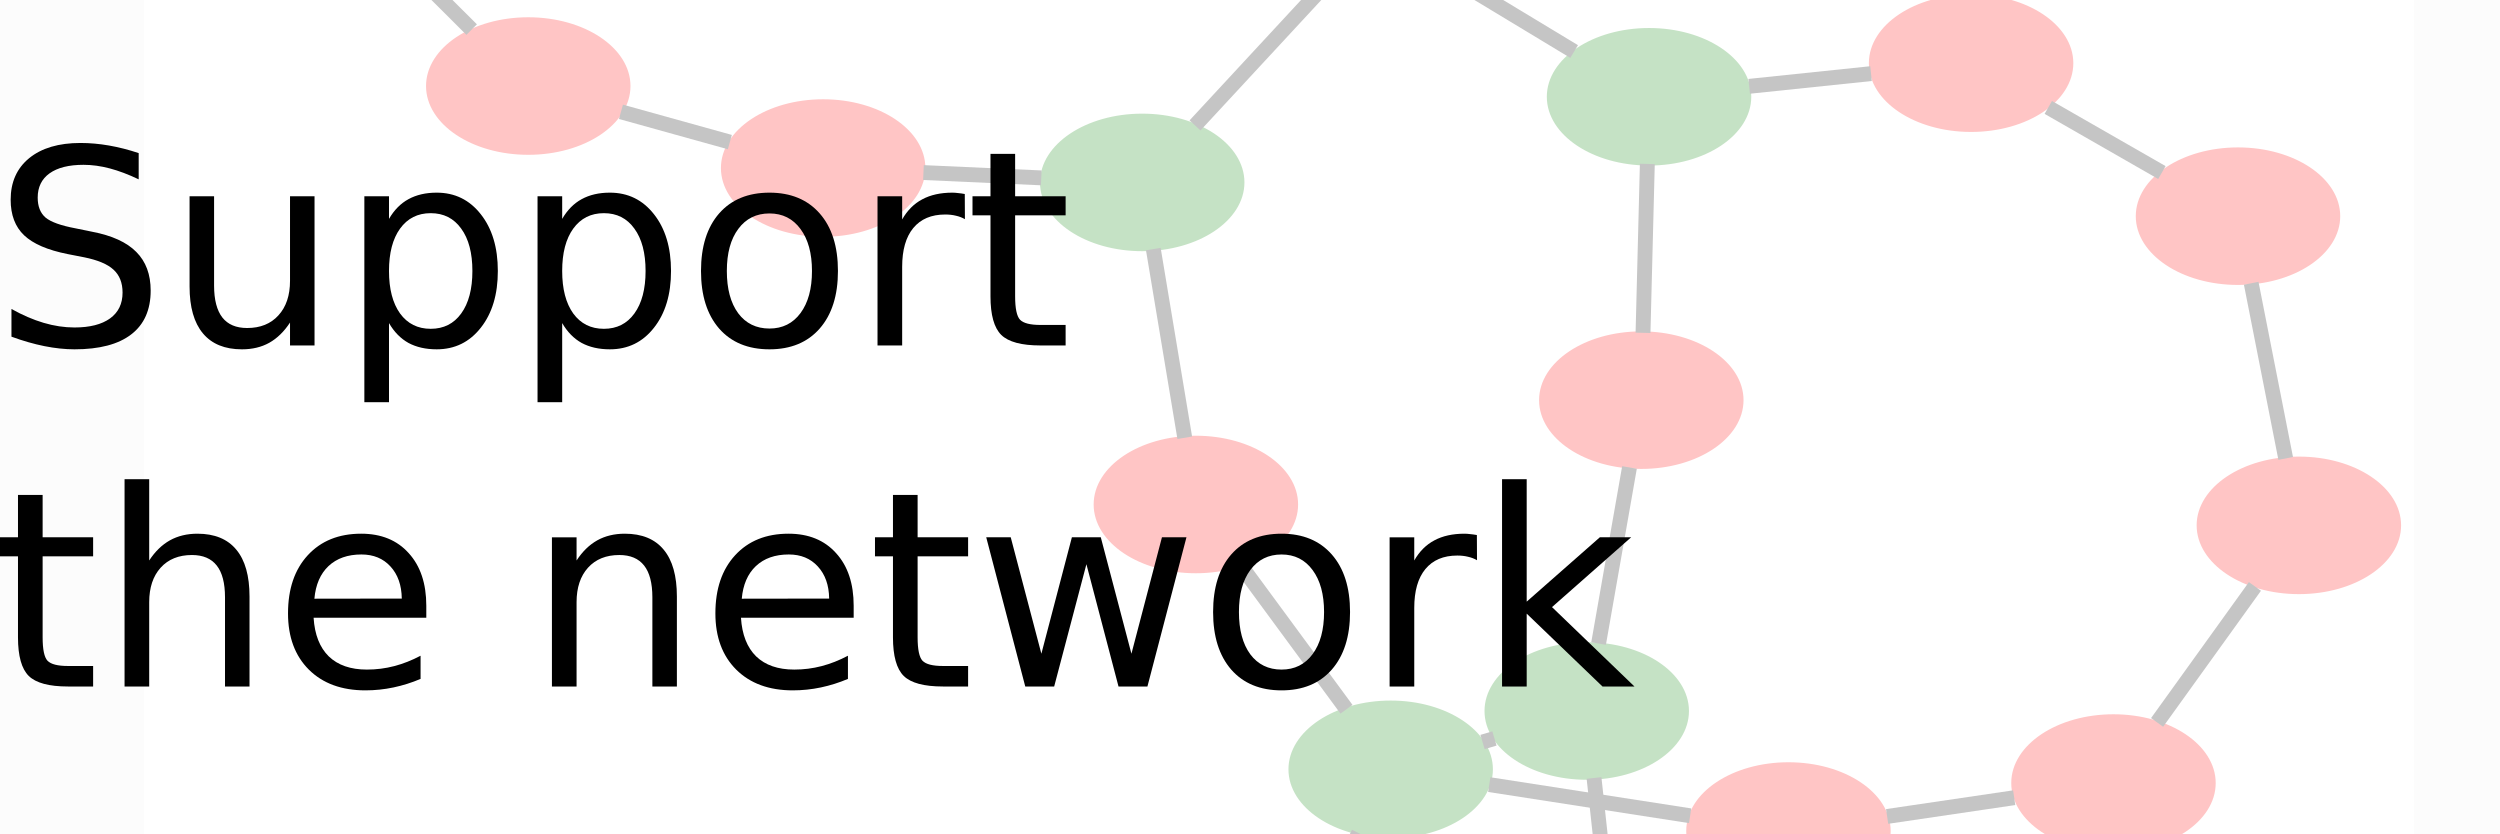
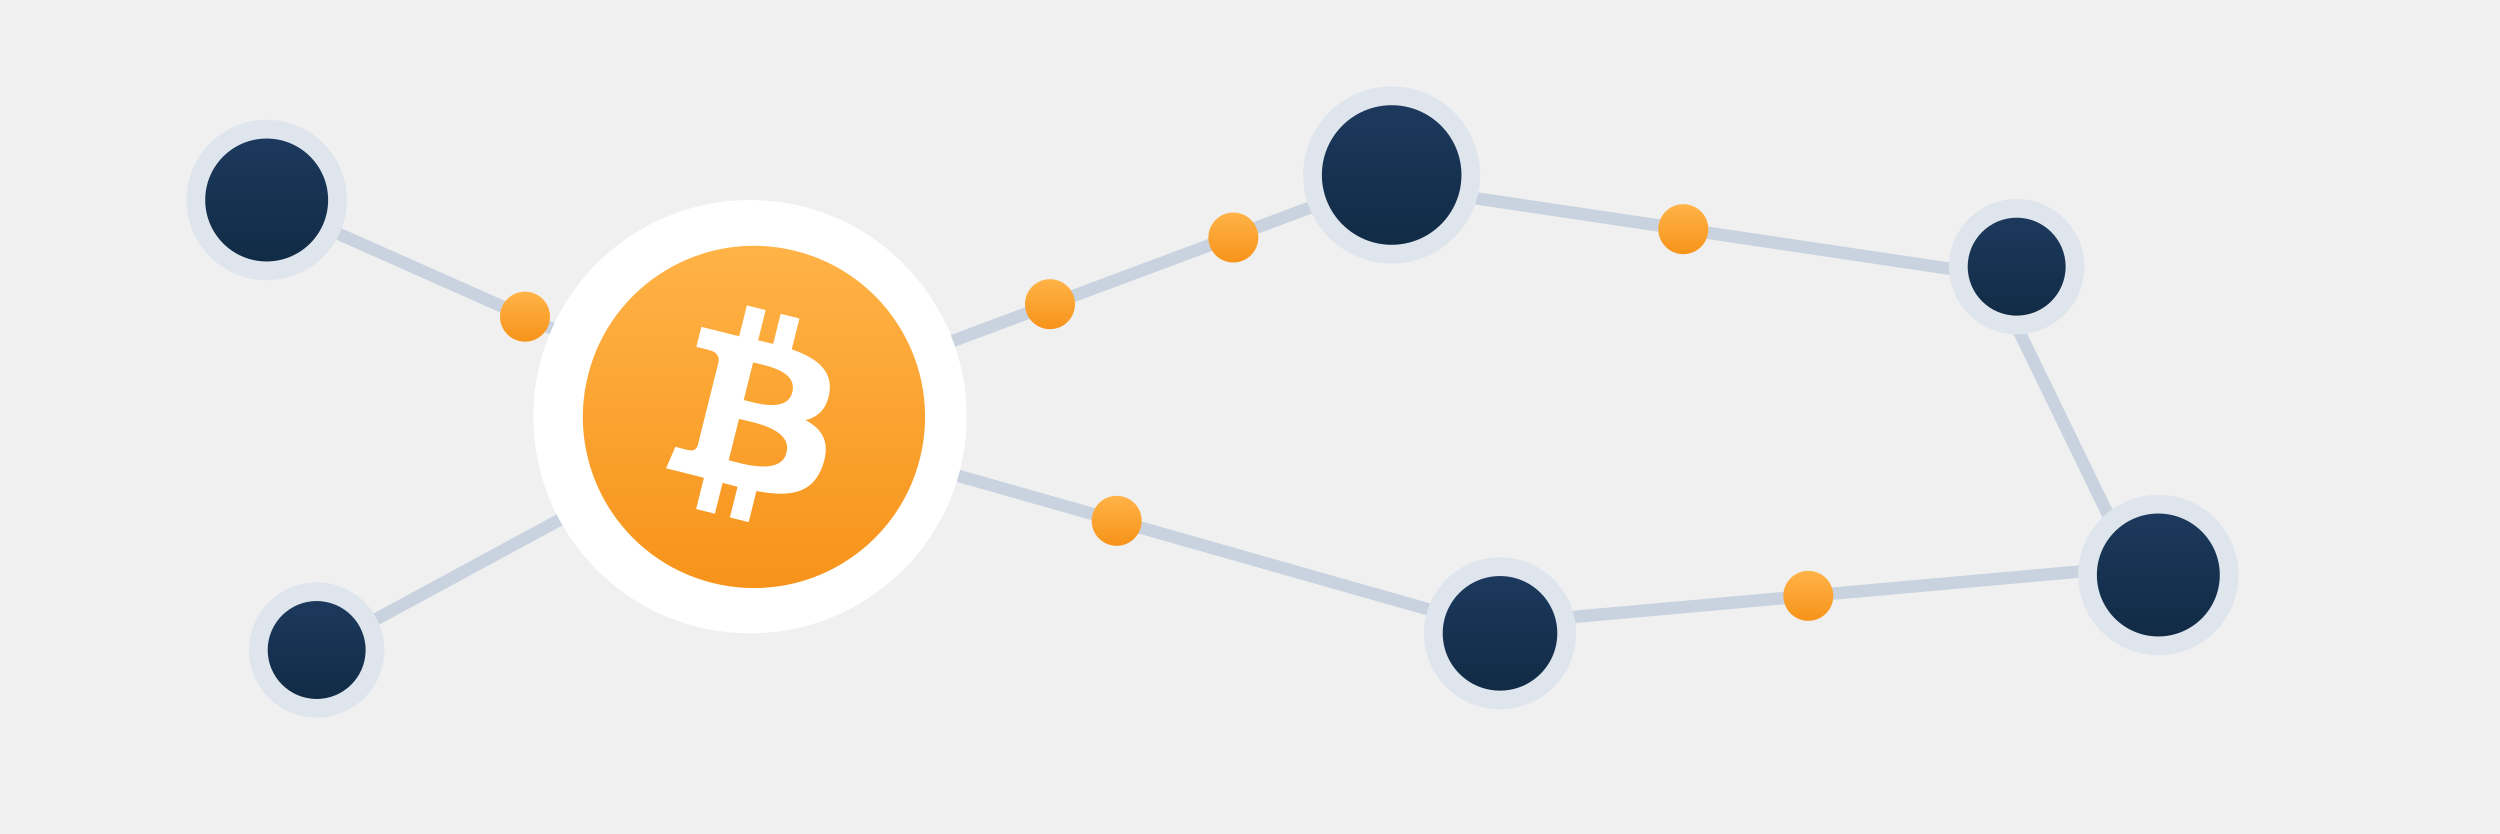
- <svg xmlns="http://www.w3.org/2000/svg" xmlns:ns1="http://www.openswatchbook.org/uri/2009/osb" width="600" height="200" id="svg2" version="1.1">
-   <defs id="defs4">
-     <marker orient="auto" refY="0" refX="0" id="Arrow1Mend" style="overflow:visible">
-       <path id="path5630" d="M 0,0 5,-5 -12.5,0 5,5 0,0 z" style="fill-rule:evenodd;stroke:#000000;stroke-width:1pt" transform="matrix(-0.4,0,0,-0.4,-4,0)" />
-     </marker>
-     <marker orient="auto" refY="0" refX="0" id="Arrow2Mend" style="overflow:visible">
-       <path id="path5648" style="fill-rule:evenodd;stroke-width:0.625;stroke-linejoin:round" d="M 8.719,4.034 -2.207,0.016 8.719,-4.002 c -1.745,2.372 -1.735,5.617 -6e-7,8.035 z" transform="scale(-0.6,-0.6)" />
-     </marker>
-     <linearGradient id="linearGradient5582" ns1:paint="solid">
-       <stop style="stop-color:#ffffff;stop-opacity:1;" offset="0" id="stop5584" />
+ <svg xmlns="http://www.w3.org/2000/svg" width="600" height="200" viewBox="0 0 600 200" role="img" aria-labelledby="t">
+   <defs>
+     <linearGradient id="org" x1="0" y1="0" x2="0" y2="1">
+       <stop offset="0" stop-color="#ffb347" />
+       <stop offset="1" stop-color="#f7931a" />
    </linearGradient>
-     <filter x="0" y="0" width="1" height="1" color-interpolation-filters="sRGB" id="filter6607">
-       <feColorMatrix type="saturate" values="1" result="fbSourceGraphic" id="feColorMatrix6609" />
-       <feColorMatrix in="fbSourceGraphic" values="-1 0 0 0 1 0 -1 0 0 1 0 0 -1 0 1 0 0 0 1 0 " id="feColorMatrix6611" />
-     </filter>
+     <linearGradient id="navy" x1="0" y1="0" x2="0" y2="1">
+       <stop offset="0" stop-color="#1d3a5f" />
+       <stop offset="1" stop-color="#102a43" />
+     </linearGradient>
  </defs>
-   <g id="layer1" transform="translate(0,-852.3622)">
-     <g id="graph0" class="graph" transform="matrix(0.8921178,0,0,0.8921178,317.4493,909.1023)">
-       <polygon style="fill:#ffffff;stroke:none" points="-317.179,300.279 -317.179,300.279 -317.179,-277.07 293.61,-277.07 293.61,300.279 " id="polygon9218" />
-       <g id="node1" class="node">
-         <ellipse style="fill:#008000;stroke:#008000" cx="71.031" cy="127.674" rx="27" ry="18" id="ellipse9223" d="m 98.031,127.674 c 0,9.941 -12.088,18 -27,18 -14.912,0 -27,-8.059 -27,-18 0,-9.941 12.088,-18 27,-18 14.912,0 27,8.059 27,18 z" />
+   <g stroke="#c9d3e0" stroke-width="3" fill="none">
+     <line x1="180" y1="100" x2="72" y2="52" />
+     <line x1="180" y1="100" x2="84" y2="152" />
+     <line x1="180" y1="100" x2="330" y2="44" />
+     <line x1="180" y1="100" x2="356" y2="150" />
+     <line x1="330" y1="44" x2="478" y2="66" />
+     <line x1="356" y1="150" x2="512" y2="136" />
+     <line x1="478" y1="66" x2="512" y2="136" />
+   </g>
+   <g fill="url(#org)">
+     <circle cx="126" cy="76" r="6" />
+     <circle cx="252" cy="73" r="6" />
+     <circle cx="296" cy="57" r="6" />
+     <circle cx="268" cy="125" r="6" />
+     <circle cx="404" cy="55" r="6" />
+     <circle cx="434" cy="143" r="6" />
+   </g>
+   <g fill="url(#navy)" stroke="#dfe5ec" stroke-width="4.5">
+     <circle cx="64" cy="48" r="17" />
+     <circle cx="76" cy="156" r="14" />
+     <circle cx="334" cy="42" r="19" />
+     <circle cx="360" cy="152" r="16" />
+     <circle cx="484" cy="64" r="14" />
+     <circle cx="518" cy="138" r="17" />
+   </g>
+   <circle cx="180" cy="100" r="52" fill="#ffffff" />
+   <g transform="translate(138,58) scale(2.1)">
+     <g transform="translate(-289.6074,-341.5054)">
+       <g transform="matrix(0.6112922,0,0,0.6112922,170.8035,315.5373)">
+         <path d="m258.845 82.989c-4.274 17.143-21.637 27.576-38.782 23.301-17.138-4.274-27.571-21.638-23.295-38.78 4.272-17.145 21.635-27.579 38.775-23.305 17.144 4.274 27.576 21.64 23.302 38.784z" fill="url(#org)" />
+         <path d="m241.91 70.689c0.637-4.258-2.605-6.547-7.038-8.074l1.438-5.768-3.511-0.875-1.4 5.616c-0.923-0.23-1.871-0.447-2.813-0.662l1.41-5.653-3.509-0.875-1.439 5.766c-0.764-0.174-1.514-0.346-2.242-0.527l0.004-0.018-4.842-1.209-0.934 3.75c0 0 2.605 0.597 2.55 0.634 1.422 0.355 1.679 1.296 1.636 2.042l-1.638 6.571c0.098 0.025 0.225 0.061 0.365 0.117-0.117-0.029-0.242-0.061-0.371-0.092l-2.296 9.205c-0.174 0.432-0.615 1.08-1.609 0.834 0.035 0.051-2.552-0.637-2.552-0.637l-1.743 4.019 4.569 1.139c0.85 0.213 1.683 0.436 2.503 0.646l-1.453 5.834 3.507 0.875 1.439-5.772c0.958 0.26 1.888 0.5 2.798 0.726l-1.434 5.745 3.511 0.875 1.453-5.823c5.987 1.133 10.489 0.676 12.384-4.739 1.527-4.36-0.076-6.875-3.226-8.515 2.294-0.529 4.022-2.038 4.483-5.155zm-8.022 11.249c-1.085 4.36-8.426 2.003-10.806 1.412l1.928-7.729c2.38 0.594 10.012 1.77 8.878 6.317zm1.086-11.312c-0.99 3.966-7.1 1.951-9.082 1.457l1.748-7.01c1.982 0.494 8.365 1.416 7.334 5.553z" fill="#ffffff" />
      </g>
-       <g id="node5" class="node">
-         <ellipse style="fill:#008000;stroke:#008000" cx="18.286" cy="143.363" rx="27" ry="18" id="ellipse9228" d="m 45.286,143.363 c 0,9.941 -12.088,18 -27,18 -14.912,0 -27,-8.059 -27,-18 0,-9.941 12.088,-18 27,-18 14.912,0 27,8.059 27,18 z" />
-       </g>
-       <g id="edge26" class="edge">
-         <path style="fill:none;stroke:#000000;stroke-width:4" d="m 46.203,135.059 c -1.069,0.318 -2.141,0.637 -3.209,0.955" id="path9233" />
-       </g>
-       <g id="node10" class="node">
-         <ellipse style="fill:#ff0000;stroke:#ff0000" cx="85.71" cy="44.049" rx="27" ry="18" id="ellipse9238" d="m 112.71,44.049 c 0,9.941 -12.088,18 -27,18 -14.912,0 -27,-8.059 -27,-18 0,-9.941 12.088,-18 27,-18 14.912,0 27,8.059 27,18 z" />
-       </g>
-       <g id="edge5" class="edge">
-         <path style="fill:none;stroke:#000000;stroke-width:4" d="M 74.216,109.528 C 76.678,95.502 80.071,76.177 82.531,62.159" id="path9243" />
-       </g>
-       <g id="node2" class="node">
-         <ellipse style="fill:#008000;stroke:#008000" cx="87.792" cy="-37.566" rx="27" ry="18" id="ellipse9248" d="m 114.792,-37.566 c 0,9.941 -12.088,18 -27,18 -14.912,0 -27,-8.059 -27,-18 0,-9.941 12.088,-18 27,-18 14.912,0 27,8.059 27,18 z" />
-       </g>
-       <g id="node6" class="node">
-         <ellipse style="fill:#008000;stroke:#008000" cx="14.042" cy="-82.111" rx="27" ry="18" id="ellipse9253" d="m 41.042,-82.111 c 0,9.941 -12.088,18 -27,18 -14.912,0 -27,-8.059 -27,-18 0,-9.941 12.088,-18 27,-18 14.912,0 27,8.059 27,18 z" />
-       </g>
-       <g id="edge27" class="edge">
-         <path style="fill:none;stroke:#000000;stroke-width:4" d="M 67.639,-49.738 C 57.233,-56.023 44.572,-63.67 34.17,-69.954" id="path9258" />
-       </g>
-       <g id="node11" class="node">
-         <ellipse style="fill:#ff0000;stroke:#ff0000" cx="174.431" cy="-46.606" rx="27" ry="18" id="ellipse9263" d="m 201.431,-46.606 c 0,9.941 -12.088,18 -27,18 -14.912,0 -27,-8.059 -27,-18 0,-9.941 12.088,-18 27,-18 14.912,0 27,8.059 27,18 z" />
-       </g>
-       <g id="edge7" class="edge">
-         <path style="fill:none;stroke:#000000;stroke-width:4" d="m 114.73,-40.377 c 10.431,-1.088 22.349,-2.332 32.779,-3.42" id="path9268" />
-       </g>
-       <g id="node3" class="node">
-         <ellipse style="fill:#008000;stroke:#008000" cx="-48.556" cy="-14.527" rx="27" ry="18" id="ellipse9273" d="m -21.556,-14.527 c 0,9.941 -12.088,18 -27,18 -14.912,0 -27,-8.059 -27,-18 0,-9.941 12.088,-18 27,-18 14.912,0 27,8.059 27,18 z" />
-       </g>
-       <g id="edge28" class="edge">
-         <path style="fill:none;stroke:#000000;stroke-width:4" d="m -34.352,-29.863 c 10.1,-10.905 23.626,-25.509 33.811,-36.504" id="path9278" />
-       </g>
-       <g id="node17" class="node">
-         <ellipse style="fill:#ff0000;stroke:#ff0000" cx="-134.391" cy="-18.394" rx="27" ry="18" id="ellipse9283" d="m -107.391,-18.394 c 0,9.941 -12.088,18 -27,18 -14.912,0 -27,-8.059 -27,-18 0,-9.941 12.088,-18 27,-18 14.912,0 27,8.059 27,18 z" />
-       </g>
-       <g id="edge15" class="edge">
-         <path style="fill:none;stroke:#000000;stroke-width:4" d="m -75.715,-15.75 c -10.118,-0.456 -21.592,-0.973 -31.694,-1.428" id="path9288" />
-       </g>
-       <g id="node4" class="node">
-         <ellipse style="fill:#008000;stroke:#008000" cx="-19.851" cy="219.259" rx="27" ry="18" id="ellipse9293" d="m 7.149,219.259 c 0,9.941 -12.088,18 -27,18 -14.912,0 -27,-8.059 -27,-18 0,-9.941 12.088,-18 27,-18 14.912,0 27,8.059 27,18 z" />
-       </g>
-       <g id="edge29" class="edge">
-         <path style="fill:none;stroke:#000000;stroke-width:4" d="M -11.197,202.037 C -4.956,189.616 3.433,172.922 9.666,160.517" id="path9298" />
-       </g>
-       <g id="node8" class="node">
-         <ellipse style="fill:#ff0000;stroke:#ff0000" cx="31.993" cy="278.279" rx="27" ry="18" id="ellipse9303" d="m 58.993,278.279 c 0,9.941 -12.088,18 -27,18 -14.912,0 -27,-8.059 -27,-18 0,-9.941 12.088,-18 27,-18 14.912,0 27,8.059 27,18 z" />
-       </g>
-       <g id="edge2" class="edge">
-         <path style="fill:none;stroke:#000000;stroke-width:4" d="m -5.957,235.075 c 7.438,8.468 16.575,18.869 24.019,27.344" id="path9308" />
-       </g>
-       <g id="node16" class="node">
-         <ellipse style="fill:#ff0000;stroke:#ff0000" cx="-34.12" cy="72.117" rx="27" ry="18" id="ellipse9313" d="m -7.12,72.117 c 0,9.941 -12.088,18 -27,18 -14.912,0 -27,-8.059 -27,-18 0,-9.941 12.088,-18 27,-18 14.912,0 27,8.059 27,18 z" />
-       </g>
-       <g id="edge13" class="edge">
-         <path style="fill:none;stroke:#000000;stroke-width:4" d="M 6.394,127.196 C -2.062,115.7 -13.386,100.305 -21.912,88.714" id="path9318" />
-       </g>
-       <g id="node25" class="node">
-         <ellipse style="fill:#ff0000;stroke:#ff0000" cx="64.19" cy="-152.677" rx="27" ry="18" id="ellipse9323" d="m 91.19,-152.677 c 0,9.941 -12.088,18 -27,18 -14.912,0 -27,-8.059 -27,-18 0,-9.941 12.088,-18 27,-18 14.912,0 27,8.059 27,18 z" />
-       </g>
-       <g id="edge24" class="edge">
-         <path style="fill:none;stroke:#000000;stroke-width:4" d="m 25.673,-98.478 c 8.102,-11.4 18.862,-26.541 26.95,-37.921" id="path9328" />
-       </g>
-       <g id="node7" class="node">
-         <ellipse style="fill:#ff0000;stroke:#ff0000" cx="-75.23" cy="276.585" rx="27" ry="18" id="ellipse9333" d="m -48.23,276.585 c 0,9.941 -12.088,18 -27,18 -14.912,0 -27,-8.059 -27,-18 0,-9.941 12.088,-18 27,-18 14.912,0 27,8.059 27,18 z" />
-       </g>
-       <g id="edge1" class="edge">
-         <path style="fill:none;stroke:#000000;stroke-width:4" d="m -60.389,261.223 c 7.946,-8.225 17.705,-18.328 25.657,-26.559" id="path9338" />
-       </g>
-       <g id="node9" class="node">
-         <ellipse style="fill:#ff0000;stroke:#ff0000" cx="81.148" cy="220.67" rx="27" ry="18" id="ellipse9343" d="m 108.148,220.67 c 0,9.941 -12.088,18 -27,18 -14.912,0 -27,-8.059 -27,-18 0,-9.941 12.088,-18 27,-18 14.912,0 27,8.059 27,18 z" />
-       </g>
-       <g id="edge3" class="edge">
-         <path style="fill:none;stroke:#000000;stroke-width:4" d="m 45.425,262.537 c 6.936,-8.128 15.374,-18.018 22.308,-26.144" id="path9348" />
-       </g>
-       <g id="edge4" class="edge">
-         <path style="fill:none;stroke:#000000;stroke-width:4" d="M 79.149,202.297 C 77.364,185.888 74.764,161.993 72.991,145.692" id="path9353" />
-       </g>
-       <g id="edge6" class="edge">
-         <path style="fill:none;stroke:#000000;stroke-width:4" d="m 86.172,25.936 c 0.345,-13.525 0.814,-31.927 1.159,-45.439" id="path9358" />
-       </g>
-       <g id="node12" class="node">
-         <ellipse style="fill:#ff0000;stroke:#ff0000" cx="246.235" cy="-5.445" rx="27" ry="18" id="ellipse9363" d="m 273.235,-5.445 c 0,9.941 -12.088,18 -27,18 -14.912,0 -27,-8.059 -27,-18 0,-9.941 12.088,-18 27,-18 14.912,0 27,8.059 27,18 z" />
-       </g>
-       <g id="edge8" class="edge">
-         <path style="fill:none;stroke:#000000;stroke-width:4" d="m 195.199,-34.7 c 9.61,5.508 20.989,12.032 30.562,17.519" id="path9368" />
-       </g>
-       <g id="node13" class="node">
-         <ellipse style="fill:#ff0000;stroke:#ff0000" cx="262.61" cy="77.733" rx="27" ry="18" id="ellipse9373" d="m 289.61,77.733 c 0,9.941 -12.088,18 -27,18 -14.912,0 -27,-8.059 -27,-18 0,-9.941 12.088,-18 27,-18 14.912,0 27,8.059 27,18 z" />
-       </g>
-       <g id="edge9" class="edge">
-         <path style="fill:none;stroke:#000000;stroke-width:4" d="m 249.788,12.604 c 2.747,13.952 6.531,33.173 9.276,47.116" id="path9378" />
-       </g>
-       <g id="node14" class="node">
-         <ellipse style="fill:#ff0000;stroke:#ff0000" cx="212.735" cy="147.054" rx="27" ry="18" id="ellipse9383" d="m 239.735,147.054 c 0,9.941 -12.088,18 -27,18 -14.912,0 -27,-8.059 -27,-18 0,-9.941 12.088,-18 27,-18 14.912,0 27,8.059 27,18 z" />
-       </g>
-       <g id="edge10" class="edge">
-         <path style="fill:none;stroke:#000000;stroke-width:4" d="m 250.79,94.161 c -7.95,11.051 -18.387,25.557 -26.32,36.583" id="path9388" />
-       </g>
-       <g id="node15" class="node">
-         <ellipse style="fill:#ff0000;stroke:#ff0000" cx="125.297" cy="159.962" rx="27" ry="18" id="ellipse9393" d="m 152.297,159.962 c 0,9.941 -12.088,18 -27,18 -14.912,0 -27,-8.059 -27,-18 0,-9.941 12.088,-18 27,-18 14.912,0 27,8.059 27,18 z" />
-       </g>
-       <g id="edge11" class="edge">
-         <path style="fill:none;stroke:#000000;stroke-width:4" d="m 186.026,150.997 c -10.848,1.601 -23.352,3.447 -34.183,5.046" id="path9398" />
-       </g>
-       <g id="edge12" class="edge">
-         <path style="fill:none;stroke:#000000;stroke-width:4" d="M 98.845,155.859 C 82.382,153.305 61.281,150.032 44.805,147.476" id="path9403" />
-       </g>
-       <g id="edge14" class="edge">
-         <path style="fill:none;stroke:#000000;stroke-width:4" d="M -37.111,54.164 C -39.589,39.294 -43.092,18.267 -45.569,3.403" id="path9408" />
-       </g>
-       <g id="node18" class="node">
-         <ellipse style="fill:#ff0000;stroke:#ff0000" cx="-213.725" cy="-40.455" rx="27" ry="18" id="ellipse9413" d="m -186.725,-40.455 c 0,9.941 -12.088,18 -27,18 -14.912,0 -27,-8.059 -27,-18 0,-9.941 12.088,-18 27,-18 14.912,0 27,8.059 27,18 z" />
-       </g>
-       <g id="edge16" class="edge">
-         <path style="fill:none;stroke:#000000;stroke-width:4" d="m -159.492,-25.374 c -9.352,-2.6 -19.958,-5.55 -29.294,-8.146" id="path9418" />
-       </g>
-       <g id="node19" class="node">
-         <ellipse style="fill:#ff0000;stroke:#ff0000" cx="-271.691" cy="-98.255" rx="27" ry="18" id="ellipse9423" d="m -244.691,-98.255 c 0,9.941 -12.088,18 -27,18 -14.912,0 -27,-8.059 -27,-18 0,-9.941 12.088,-18 27,-18 14.912,0 27,8.059 27,18 z" />
-       </g>
-       <g id="edge17" class="edge">
-         <path style="fill:none;stroke:#000000;stroke-width:4" d="m -228.955,-55.641 c -8.453,-8.429 -18.938,-18.884 -27.407,-27.328" id="path9428" />
-       </g>
-       <g id="node20" class="node">
-         <ellipse style="fill:#ff0000;stroke:#ff0000" cx="-286.179" cy="-179.88" rx="27" ry="18" id="ellipse9433" d="m -259.179,-179.88 c 0,9.941 -12.088,18 -27,18 -14.912,0 -27,-8.059 -27,-18 0,-9.941 12.088,-18 27,-18 14.912,0 27,8.059 27,18 z" />
-       </g>
-       <g id="edge18" class="edge">
-         <path style="fill:none;stroke:#000000;stroke-width:4" d="m -274.906,-116.37 c -2.401,-13.527 -5.668,-31.931 -8.066,-45.445" id="path9438" />
-       </g>
-       <g id="node21" class="node">
-         <ellipse style="fill:#ff0000;stroke:#ff0000" cx="-235.222" cy="-245.757" rx="27" ry="18" id="ellipse9443" d="m -208.222,-245.757 c 0,9.941 -12.088,18 -27,18 -14.912,0 -27,-8.059 -27,-18 0,-9.941 12.088,-18 27,-18 14.912,0 27,8.059 27,18 z" />
-       </g>
-       <g id="edge19" class="edge">
-         <path style="fill:none;stroke:#000000;stroke-width:4" d="m -273.583,-196.164 c 7.899,-10.212 18.039,-23.321 25.91,-33.496" id="path9448" />
-       </g>
-       <g id="node22" class="node">
-         <ellipse style="fill:#ff0000;stroke:#ff0000" cx="-152.943" cy="-255.07" rx="27" ry="18" id="ellipse9453" d="m -125.943,-255.07 c 0,9.941 -12.088,18 -27,18 -14.912,0 -27,-8.059 -27,-18 0,-9.941 12.088,-18 27,-18 14.912,0 27,8.059 27,18 z" />
-       </g>
-       <g id="edge20" class="edge">
-         <path style="fill:none;stroke:#000000;stroke-width:4" d="m -208.281,-248.807 c 9.186,-1.04 19.449,-2.201 28.617,-3.239" id="path9458" />
-       </g>
-       <g id="node23" class="node">
-         <ellipse style="fill:#ff0000;stroke:#ff0000" cx="-80.385" cy="-217.749" rx="27" ry="18" id="ellipse9463" d="m -53.385,-217.749 c 0,9.941 -12.088,18 -27,18 -14.912,0 -27,-8.059 -27,-18 0,-9.941 12.088,-18 27,-18 14.912,0 27,8.059 27,18 z" />
-       </g>
-       <g id="edge21" class="edge">
-         <path style="fill:none;stroke:#000000;stroke-width:4" d="m -131.566,-244.075 c 9.364,4.817 20.331,10.457 29.706,15.28" id="path9468" />
-       </g>
-       <g id="node24" class="node">
-         <ellipse style="fill:#ff0000;stroke:#ff0000" cx="-32.275" cy="-150.7" rx="27" ry="18" id="ellipse9473" d="m -5.275,-150.7 c 0,9.941 -12.088,18 -27,18 -14.912,0 -27,-8.059 -27,-18 0,-9.941 12.088,-18 27,-18 14.912,0 27,8.059 27,18 z" />
-       </g>
-       <g id="edge22" class="edge">
-         <path style="fill:none;stroke:#000000;stroke-width:4" d="m -68.493,-201.175 c 7.457,10.393 17.031,23.735 24.462,34.092" id="path9478" />
-       </g>
-       <g id="edge23" class="edge">
-         <path style="fill:none;stroke:#000000;stroke-width:4" d="m -21.063,-134.097 c 7.282,10.784 16.735,24.782 23.996,35.535" id="path9483" />
-       </g>
-       <g id="node26" class="node">
-         <ellipse style="fill:#ff0000;stroke:#ff0000" cx="109.067" cy="-221.553" rx="27" ry="18" id="ellipse9488" d="m 136.067,-221.553 c 0,9.941 -12.088,18 -27,18 -14.912,0 -27,-8.059 -27,-18 0,-9.941 12.088,-18 27,-18 14.912,0 27,8.059 27,18 z" />
-       </g>
-       <g id="edge25" class="edge">
-         <path style="fill:none;stroke:#000000;stroke-width:4" d="m 75.054,-169.35 c 7.056,-10.829 16.214,-24.885 23.25,-35.683" id="path9493" />
-       </g>
-     </g>
-     <rect style="fill:#ffffff;fill-opacity:0.771;fill-rule:nonzero;stroke:none" id="rect10186" width="612" height="211" x="-4" y="847.362" />
-     <g style="font-size:65.48px;font-style:normal;font-weight:normal;text-align:start;line-height:125%;letter-spacing:0px;word-spacing:0px;text-anchor:start;fill:#000000;fill-opacity:1;stroke:none;font-family:Sans" id="text5588">
-       <path d="m 33.284,889.104 0,6.299 c -2.451,-1.172 -4.764,-2.046 -6.938,-2.622 -2.174,-0.575 -4.274,-0.863 -6.299,-0.863 -3.517,4e-5 -6.235,0.682 -8.153,2.046 -1.897,1.364 -2.846,3.304 -2.846,5.819 -1.08e-5,2.11 0.629,3.709 1.886,4.796 1.279,1.066 3.687,1.929 7.226,2.59 l 3.901,0.799 c 4.817,0.917 8.366,2.537 10.647,4.86 2.302,2.302 3.453,5.393 3.453,9.272 -3.8e-5,4.625 -1.556,8.132 -4.668,10.519 -3.091,2.387 -7.631,3.581 -13.62,3.581 -2.259,0 -4.668,-0.256 -7.226,-0.767 -2.537,-0.512 -5.169,-1.268 -7.897,-2.27 l 0,-6.65 c 2.622,1.471 5.19,2.579 7.705,3.325 2.515,0.746 4.988,1.119 7.418,1.119 3.687,1e-5 6.533,-0.725 8.537,-2.174 2.004,-1.449 3.005,-3.517 3.005,-6.203 -3.1e-5,-2.345 -0.725,-4.178 -2.174,-5.499 -1.428,-1.322 -3.783,-2.313 -7.066,-2.973 l -3.933,-0.767 c -4.817,-0.959 -8.302,-2.462 -10.455,-4.508 -2.153,-2.046 -3.229,-4.892 -3.229,-8.537 -4.4e-6,-4.22 1.481,-7.545 4.444,-9.975 2.984,-2.43 7.087,-3.645 12.309,-3.645 2.238,5e-5 4.519,0.203 6.842,0.607 2.323,0.405 4.7,1.013 7.13,1.822" style="" id="path8043" />
-       <path d="m 45.497,921.141 0,-21.677 5.883,0 0,21.454 c -1.2e-5,3.389 0.661,5.936 1.982,7.641 1.322,1.684 3.304,2.526 5.947,2.526 3.176,10e-6 5.68,-1.012 7.514,-3.037 1.854,-2.025 2.782,-4.785 2.782,-8.281 l 0,-20.303 5.883,0 0,35.809 -5.883,0 0,-5.499 c -1.428,2.174 -3.091,3.794 -4.988,4.86 -1.876,1.044 -4.061,1.567 -6.554,1.567 -4.114,0 -7.236,-1.279 -9.368,-3.837 -2.132,-2.558 -3.197,-6.299 -3.197,-11.222 m 14.803,-22.541 0,0" style="" id="path8045" />
-       <path d="m 93.36,929.901 0,18.992 -5.915,0 0,-49.43 5.915,0 0,5.435 c 1.236,-2.131 2.792,-3.709 4.668,-4.732 1.897,-1.044 4.156,-1.567 6.778,-1.567 4.348,4e-5 7.876,1.727 10.583,5.18 2.728,3.453 4.092,7.993 4.093,13.62 -4e-5,5.627 -1.364,10.167 -4.093,13.62 -2.707,3.453 -6.235,5.18 -10.583,5.18 -2.622,0 -4.881,-0.512 -6.778,-1.535 -1.876,-1.044 -3.432,-2.632 -4.668,-4.764 m 20.015,-12.501 c -3e-5,-4.327 -0.895,-7.716 -2.686,-10.167 -1.769,-2.473 -4.21,-3.709 -7.322,-3.709 -3.112,4e-5 -5.563,1.236 -7.354,3.709 -1.769,2.451 -2.654,5.84 -2.654,10.167 -1.2e-5,4.327 0.885,7.727 2.654,10.199 1.79,2.451 4.242,3.677 7.354,3.677 3.112,0 5.553,-1.226 7.322,-3.677 1.79,-2.473 2.686,-5.872 2.686,-10.199" style="" id="path8047" />
-       <path d="m 134.924,929.901 0,18.992 -5.915,0 0,-49.43 5.915,0 0,5.435 c 1.236,-2.131 2.792,-3.709 4.668,-4.732 1.897,-1.044 4.156,-1.567 6.778,-1.567 4.348,4e-5 7.876,1.727 10.583,5.18 2.728,3.453 4.092,7.993 4.092,13.62 -3e-5,5.627 -1.364,10.167 -4.092,13.62 -2.707,3.453 -6.235,5.18 -10.583,5.18 -2.622,0 -4.881,-0.512 -6.778,-1.535 -1.876,-1.044 -3.432,-2.632 -4.668,-4.764 m 20.015,-12.501 c -3e-5,-4.327 -0.895,-7.716 -2.686,-10.167 -1.769,-2.473 -4.21,-3.709 -7.322,-3.709 -3.112,4e-5 -5.563,1.236 -7.354,3.709 -1.769,2.451 -2.654,5.84 -2.654,10.167 -1e-5,4.327 0.885,7.727 2.654,10.199 1.79,2.451 4.242,3.677 7.354,3.677 3.112,0 5.553,-1.226 7.322,-3.677 1.79,-2.473 2.686,-5.872 2.686,-10.199" style="" id="path8049" />
-       <path d="m 184.674,903.588 c -3.155,3e-5 -5.649,1.236 -7.482,3.709 -1.833,2.451 -2.75,5.819 -2.75,10.103 -1e-5,4.284 0.906,7.663 2.718,10.135 1.833,2.451 4.338,3.677 7.514,3.677 3.133,10e-6 5.617,-1.236 7.45,-3.709 1.833,-2.473 2.75,-5.84 2.75,-10.103 -3e-5,-4.242 -0.917,-7.599 -2.75,-10.071 -1.833,-2.494 -4.316,-3.741 -7.45,-3.741 m 0,-4.988 c 5.116,4e-5 9.133,1.663 12.054,4.988 2.92,3.325 4.38,7.929 4.38,13.812 -3e-5,5.862 -1.46,10.466 -4.38,13.812 -2.92,3.325 -6.938,4.988 -12.054,4.988 -5.137,0 -9.165,-1.663 -12.086,-4.988 -2.899,-3.346 -4.348,-7.951 -4.348,-13.812 -1e-5,-5.883 1.449,-10.487 4.348,-13.812 2.92,-3.325 6.949,-4.988 12.086,-4.988" style="" id="path8051" />
-       <path d="m 231.578,904.963 c -0.661,-0.384 -1.385,-0.661 -2.174,-0.831 -0.767,-0.192 -1.62,-0.288 -2.558,-0.288 -3.325,3e-5 -5.883,1.087 -7.673,3.261 -1.769,2.153 -2.654,5.254 -2.654,9.304 l 0,18.864 -5.915,0 0,-35.809 5.915,0 0,5.563 c 1.236,-2.174 2.846,-3.783 4.828,-4.828 1.982,-1.066 4.391,-1.599 7.226,-1.599 0.405,4e-5 0.853,0.032 1.343,0.096 0.49,0.043 1.034,0.117 1.631,0.224 l 0.032,6.043" style="" id="path8053" />
-       <path d="m 243.631,889.296 0,10.167 12.118,0 0,4.572 -12.118,0 0,19.439 c -1e-5,2.92 0.394,4.796 1.183,5.627 0.81,0.831 2.441,1.247 4.892,1.247 l 6.043,0 0,4.924 -6.043,0 c -4.54,0 -7.673,-0.842 -9.4,-2.526 -1.727,-1.705 -2.59,-4.796 -2.59,-9.272 l 0,-19.439 -4.316,0 0,-4.572 4.316,0 0,-10.167 5.915,0" style="" id="path8055" />
-       <path d="m 10.231,971.146 0,10.167 12.118,0 0,4.572 -12.118,0 0,19.439 c -1.2e-5,2.92 0.394,4.796 1.183,5.627 0.81,0.831 2.441,1.247 4.892,1.247 l 6.043,0 0,4.924 -6.043,0 c -4.54,0 -7.673,-0.842 -9.4,-2.526 -1.727,-1.705 -2.59,-4.796 -2.59,-9.272 l 0,-19.439 -4.316,0 0,-4.572 4.316,0 0,-10.167 5.915,0" style="" id="path8057" />
-       <path d="m 59.885,995.509 0,21.614 -5.883,0 0,-21.422 c -3e-5,-3.389 -0.661,-5.926 -1.982,-7.609 -1.322,-1.684 -3.304,-2.526 -5.947,-2.526 -3.176,3e-5 -5.68,1.012 -7.514,3.037 -1.833,2.025 -2.75,4.785 -2.75,8.281 l 0,20.239 -5.915,0 0,-49.749 5.915,0 0,19.503 c 1.407,-2.153 3.059,-3.762 4.956,-4.828 1.918,-1.066 4.124,-1.599 6.618,-1.599 4.114,3e-5 7.226,1.279 9.336,3.837 2.11,2.537 3.165,6.277 3.165,11.222" style="" id="path8059" />
-       <path d="m 102.312,997.747 0,2.878 -27.049,0 c 0.256,4.05 1.471,7.141 3.645,9.272 2.195,2.11 5.243,3.165 9.144,3.165 2.259,0 4.444,-0.277 6.554,-0.831 2.131,-0.554 4.242,-1.385 6.331,-2.494 l 0,5.563 c -2.11,0.895 -4.274,1.577 -6.49,2.046 -2.217,0.469 -4.466,0.703 -6.746,0.703 -5.712,0 -10.242,-1.663 -13.588,-4.988 -3.325,-3.325 -4.988,-7.823 -4.988,-13.492 -4e-6,-5.862 1.577,-10.508 4.732,-13.94 3.176,-3.453 7.45,-5.18 12.821,-5.18 4.817,3e-5 8.622,1.556 11.414,4.668 2.814,3.091 4.22,7.3 4.22,12.629 m -5.883,-1.727 c -0.043,-3.219 -0.949,-5.787 -2.718,-7.705 -1.748,-1.918 -4.071,-2.877 -6.97,-2.878 -3.283,3e-5 -5.915,0.927 -7.897,2.782 -1.961,1.854 -3.091,4.466 -3.389,7.833 l 20.974,-0.032" style="" id="path8061" />
-       <path d="m 162.453,995.509 0,21.614 -5.883,0 0,-21.422 c -3e-5,-3.389 -0.661,-5.926 -1.982,-7.609 -1.322,-1.684 -3.304,-2.526 -5.947,-2.526 -3.176,3e-5 -5.68,1.012 -7.514,3.037 -1.833,2.025 -2.75,4.785 -2.75,8.281 l 0,20.239 -5.915,0 0,-35.809 5.915,0 0,5.563 c 1.407,-2.153 3.059,-3.762 4.956,-4.828 1.918,-1.066 4.124,-1.599 6.618,-1.599 4.114,3e-5 7.226,1.279 9.336,3.837 2.11,2.537 3.165,6.277 3.165,11.222" style="" id="path8063" />
-       <path d="m 204.881,997.747 0,2.878 -27.049,0 c 0.256,4.05 1.471,7.141 3.645,9.272 2.195,2.11 5.243,3.165 9.144,3.165 2.259,0 4.444,-0.277 6.554,-0.831 2.131,-0.554 4.242,-1.385 6.331,-2.494 l 0,5.563 c -2.11,0.895 -4.274,1.577 -6.49,2.046 -2.217,0.469 -4.466,0.703 -6.746,0.703 -5.712,0 -10.242,-1.663 -13.588,-4.988 -3.325,-3.325 -4.988,-7.823 -4.988,-13.492 -1e-5,-5.862 1.577,-10.508 4.732,-13.94 3.176,-3.453 7.45,-5.18 12.821,-5.18 4.817,3e-5 8.622,1.556 11.414,4.668 2.814,3.091 4.22,7.3 4.22,12.629 m -5.883,-1.727 c -0.043,-3.219 -0.949,-5.787 -2.718,-7.705 -1.748,-1.918 -4.071,-2.877 -6.97,-2.878 -3.283,3e-5 -5.915,0.927 -7.897,2.782 -1.961,1.854 -3.091,4.466 -3.389,7.833 l 20.974,-0.032" style="" id="path8065" />
-       <path d="m 220.227,971.146 0,10.167 12.118,0 0,4.572 -12.118,0 0,19.439 c -10e-6,2.92 0.394,4.796 1.183,5.627 0.81,0.831 2.441,1.247 4.892,1.247 l 6.043,0 0,4.924 -6.043,0 c -4.54,0 -7.673,-0.842 -9.4,-2.526 -1.727,-1.705 -2.59,-4.796 -2.59,-9.272 l 0,-19.439 -4.316,0 0,-4.572 4.316,0 0,-10.167 5.915,0" style="" id="path8067" />
-       <path d="m 236.693,981.313 5.883,0 7.354,27.944 7.322,-27.944 6.938,0 7.354,27.944 7.322,-27.944 5.883,0 -9.368,35.809 -6.938,0 -7.705,-29.351 -7.737,29.351 -6.938,0 -9.368,-35.809" style="" id="path8069" />
-       <path d="m 307.577,985.438 c -3.155,3e-5 -5.649,1.236 -7.482,3.709 -1.833,2.451 -2.75,5.819 -2.75,10.103 -10e-6,4.284 0.906,7.663 2.718,10.135 1.833,2.451 4.338,3.677 7.514,3.677 3.133,0 5.617,-1.236 7.45,-3.709 1.833,-2.473 2.75,-5.84 2.75,-10.103 -3e-5,-4.242 -0.917,-7.599 -2.75,-10.071 -1.833,-2.494 -4.316,-3.741 -7.45,-3.741 m 0,-4.988 c 5.116,3e-5 9.133,1.663 12.054,4.988 2.92,3.325 4.38,7.929 4.38,13.812 -4e-5,5.862 -1.46,10.466 -4.38,13.812 -2.92,3.325 -6.938,4.988 -12.054,4.988 -5.137,0 -9.165,-1.663 -12.086,-4.988 -2.899,-3.346 -4.348,-7.95 -4.348,-13.812 0,-5.883 1.449,-10.487 4.348,-13.812 2.92,-3.325 6.949,-4.988 12.086,-4.988" style="" id="path8071" />
-       <path d="m 354.481,986.813 c -0.661,-0.384 -1.386,-0.661 -2.174,-0.831 -0.767,-0.192 -1.62,-0.288 -2.558,-0.288 -3.325,3e-5 -5.883,1.087 -7.673,3.261 -1.769,2.153 -2.654,5.254 -2.654,9.304 l 0,18.864 -5.915,0 0,-35.809 5.915,0 0,5.563 c 1.236,-2.174 2.846,-3.783 4.828,-4.828 1.982,-1.066 4.391,-1.599 7.226,-1.599 0.405,3e-5 0.853,0.032 1.343,0.096 0.49,0.043 1.034,0.117 1.631,0.224 l 0.032,6.043" style="" id="path8073" />
-       <path d="m 360.491,967.373 5.915,0 0,29.383 17.553,-15.443 7.514,0 -18.992,16.754 19.791,19.056 -7.673,0 -18.192,-17.489 0,17.489 -5.915,0 0,-49.749" style="" id="path8075" />
    </g>
  </g>
</svg>
